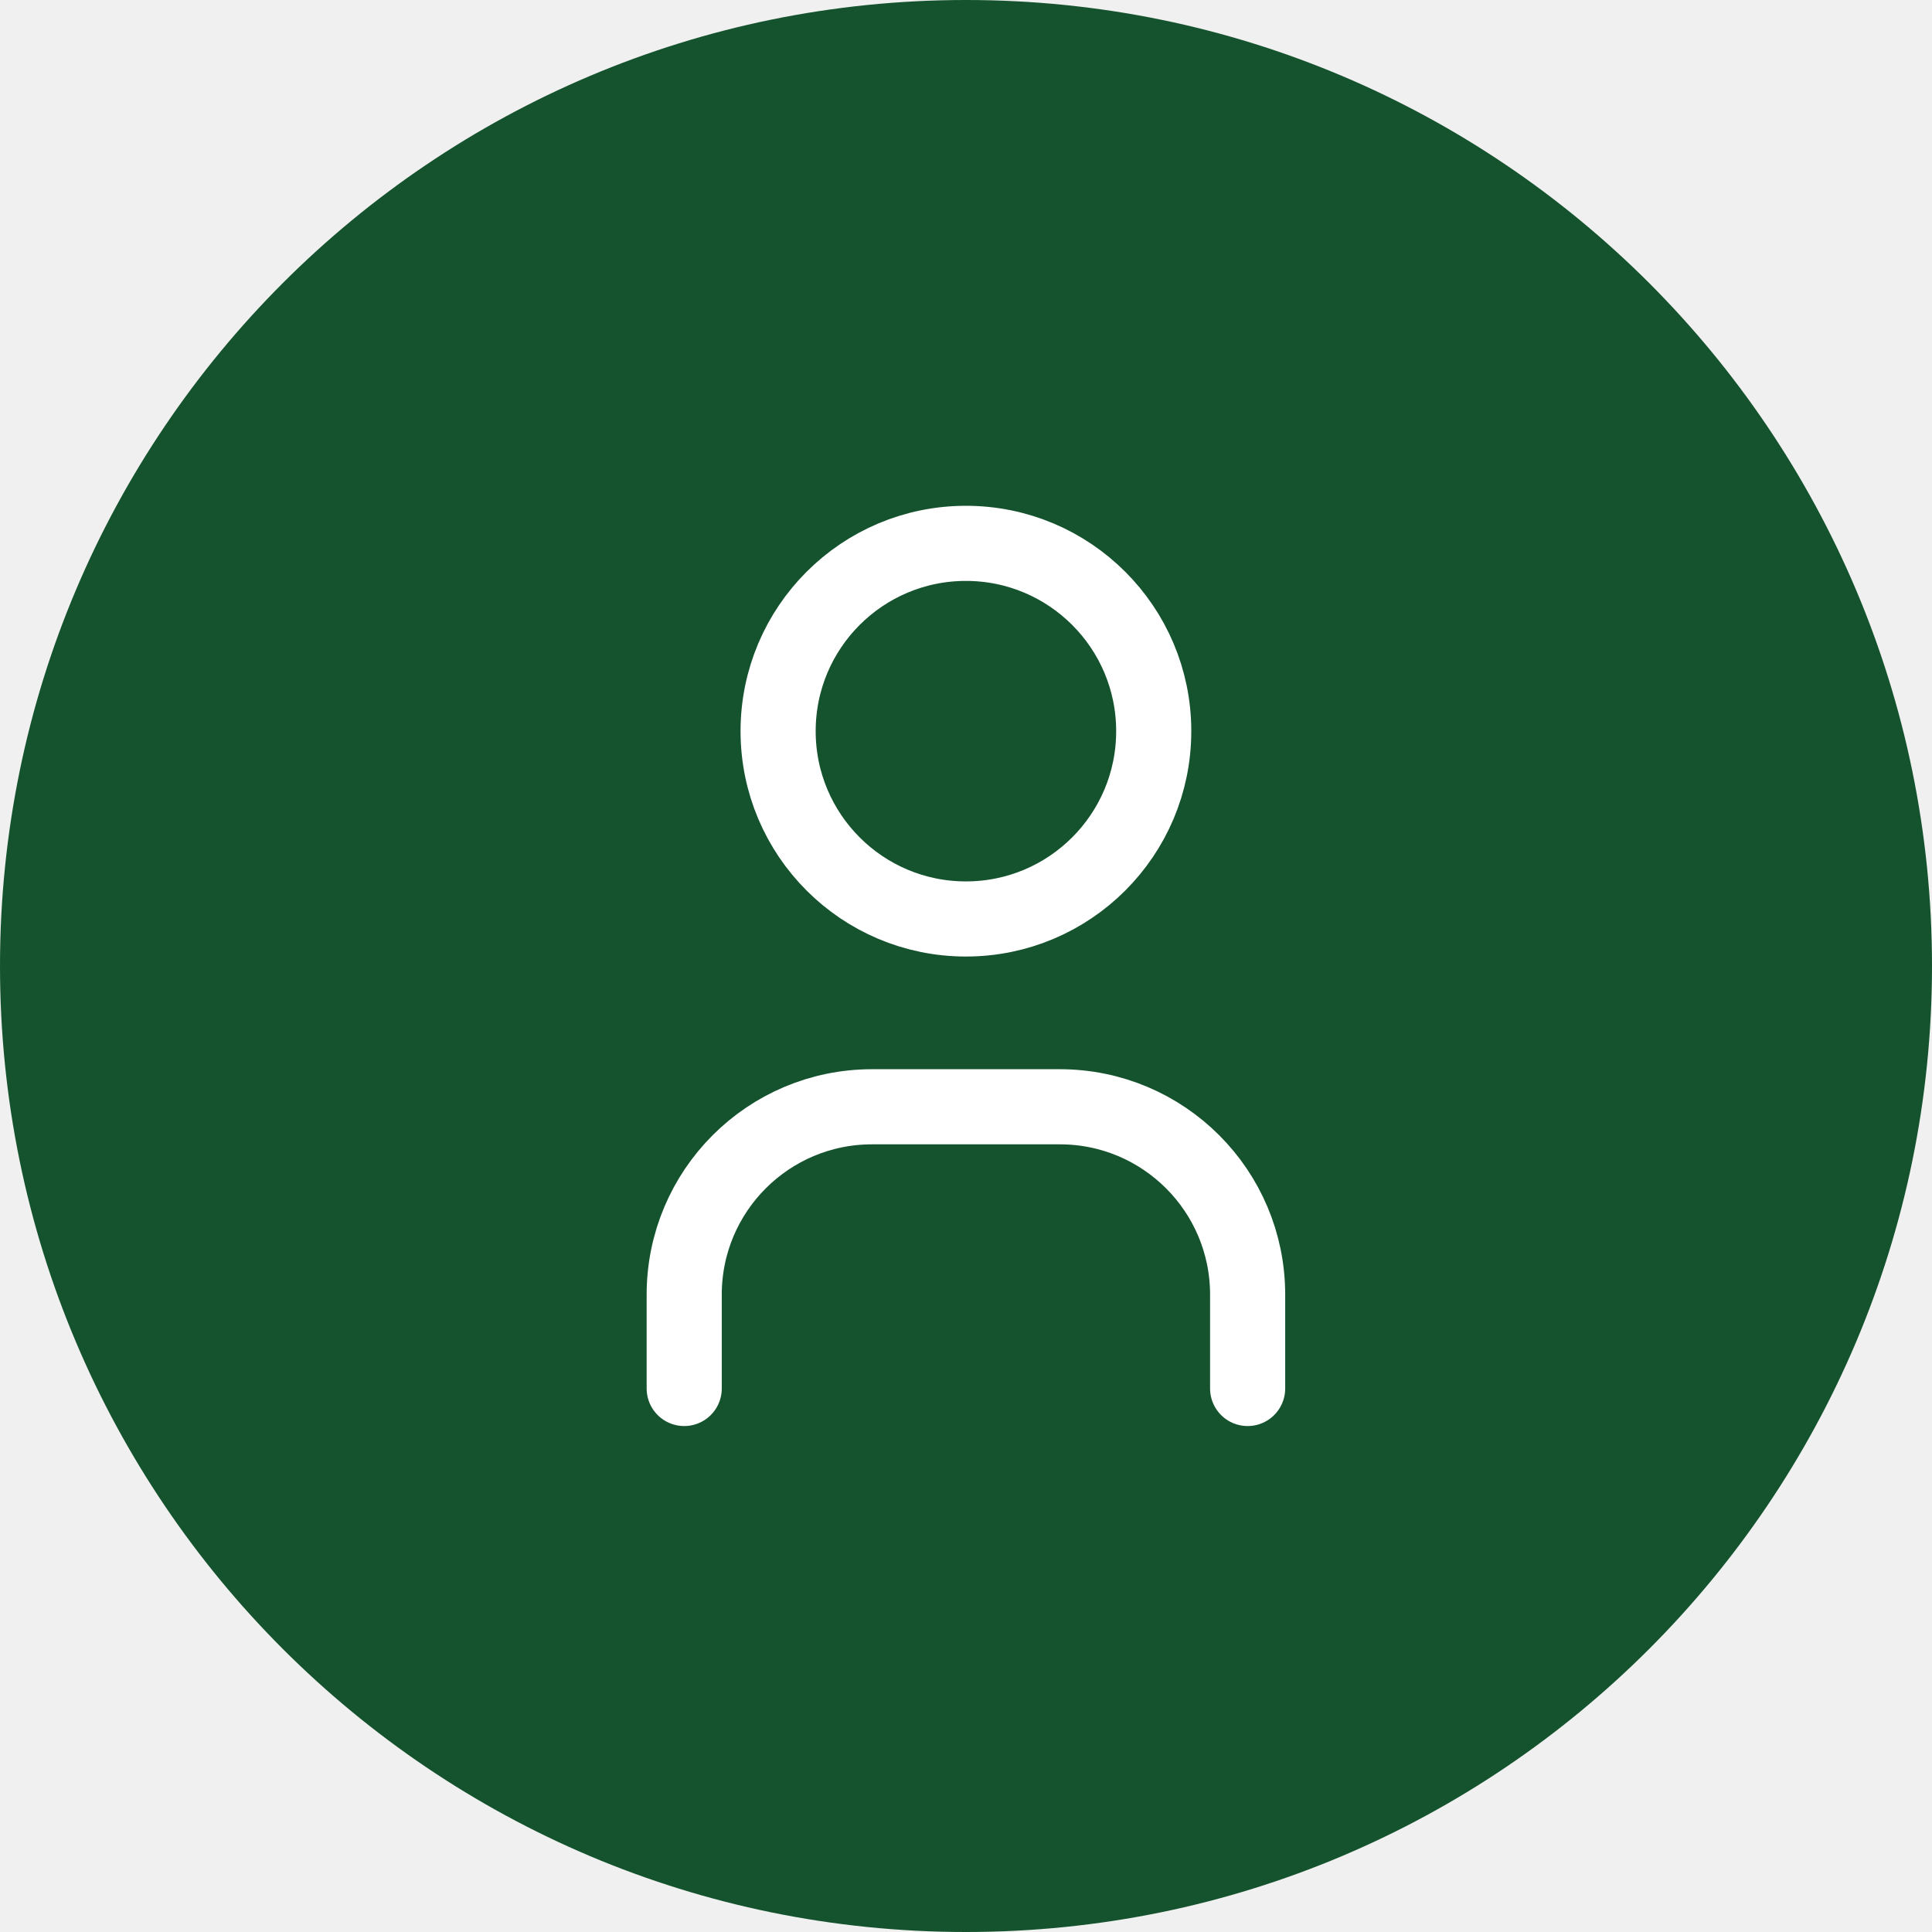
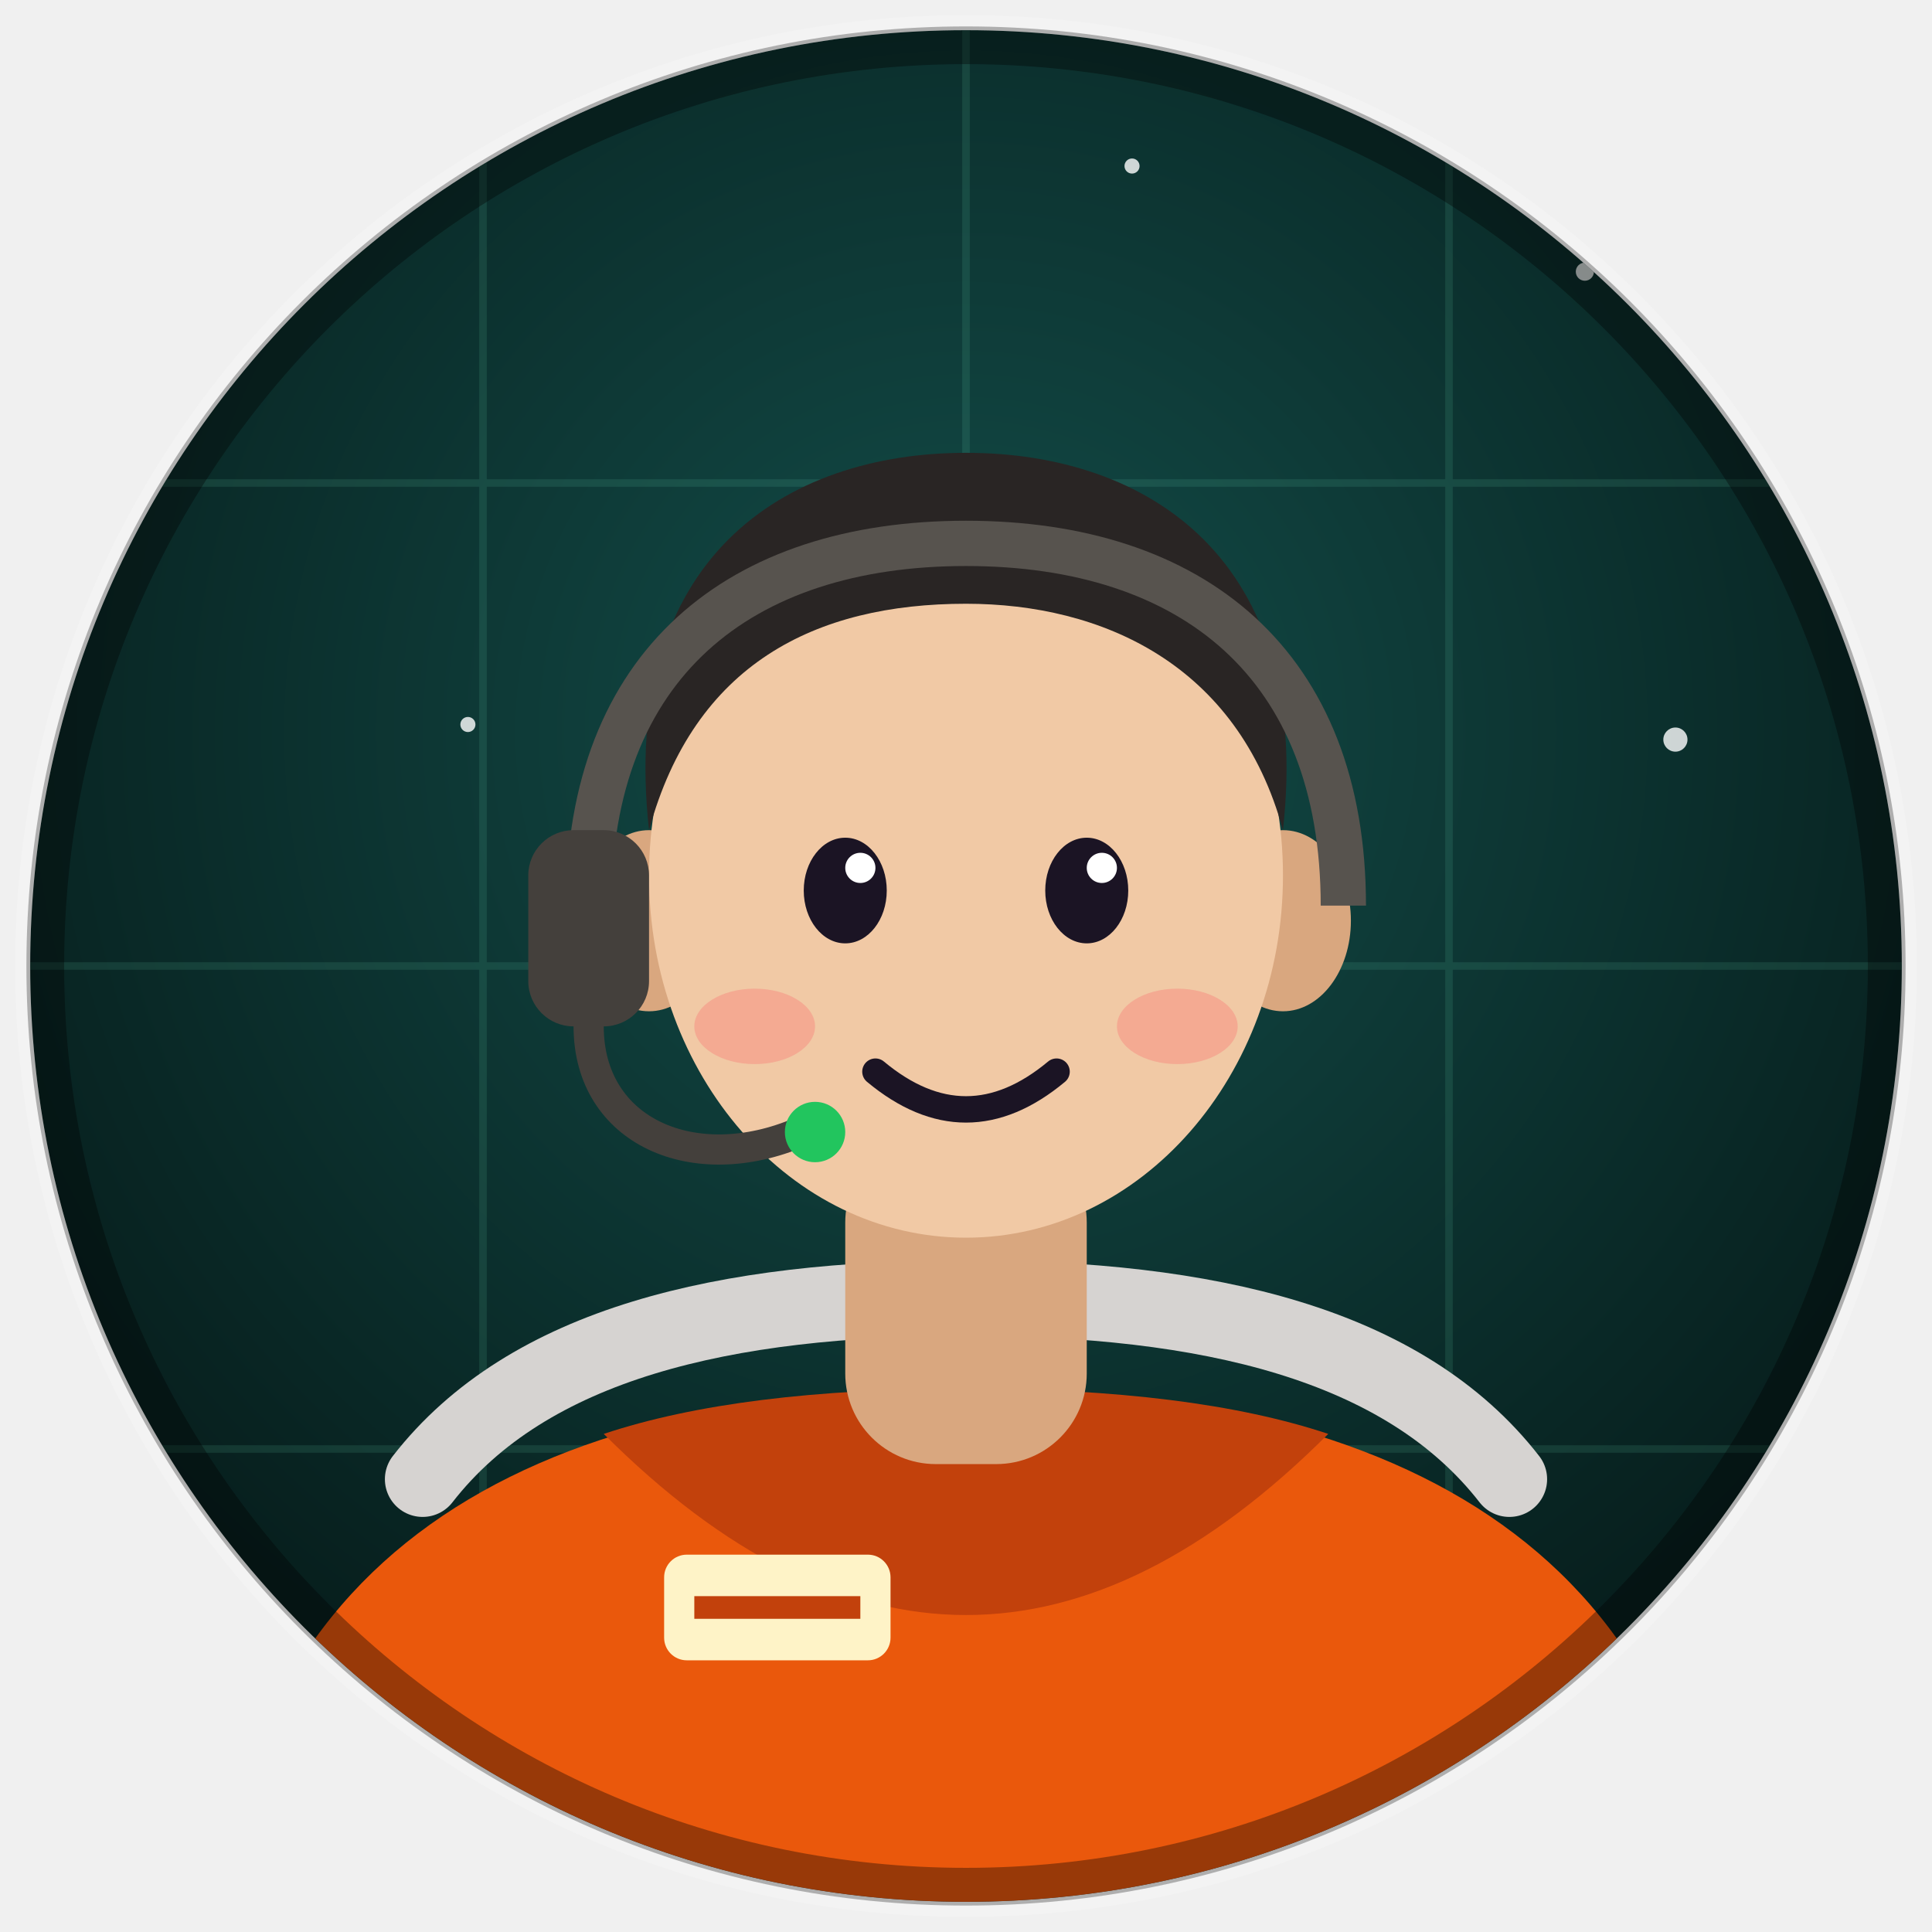
- <svg xmlns="http://www.w3.org/2000/svg" viewBox="0 0 96 96" role="img" aria-label="Tripulante">
-   <circle cx="48" cy="48" r="48" fill="#14532d" />
-   <g transform="translate(20 20) scale(2.333)" fill="none" stroke="#fff" stroke-width="1.6" stroke-linecap="round" stroke-linejoin="round">
-     <path d="M8 7a4 4 0 1 0 8 0a4 4 0 0 0 -8 0" />
-     <path d="M6 21v-2a4 4 0 0 1 4 -4h4a4 4 0 0 1 4 4v2" />
+ <svg xmlns="http://www.w3.org/2000/svg" viewBox="0 0 256 256" role="img" aria-label="Tripulante">
+   <defs>
+     <clipPath id="c">
+       <circle cx="128" cy="128" r="124" />
+     </clipPath>
+     <radialGradient id="bg" cx="50%" cy="38%" r="70%">
+       <stop offset="0" stop-color="#134e4a" />
+       <stop offset="1" stop-color="#041312" />
+     </radialGradient>
+   </defs>
+   <g clip-path="url(#c)">
+     <rect width="256" height="256" fill="url(#bg)" />
+     <g stroke="#6ee7b7" stroke-opacity=".12" stroke-width="1">
+       <path d="M0 64H256M0 128H256M0 192H256M64 0V256M128 0V256M192 0V256" />
+     </g>
+     <g fill="#fff" opacity=".8">
+       <circle cx="34" cy="44" r="1.5" />
+       <circle cx="210" cy="36" r="1.2" />
+       <circle cx="62" cy="96" r="1" />
+       <circle cx="222" cy="98" r="1.6" />
+       <circle cx="150" cy="22" r="1" />
+     </g>
+     <path d="M28 262 C30 206 70 184 128 184 C186 184 226 206 228 262Z" fill="#ea580c" />
+     <path d="M128 184 C108 184 92 186 80 190 C96 206 112 214 128 214 C144 214 160 206 176 190 C164 186 148 184 128 184Z" fill="#c2410c" />
+     <rect x="88" y="206" width="30" height="14" rx="3" fill="#fef3c7" />
+     <path d="M92 213 h22" stroke="#c2410c" stroke-width="3" />
+     <path d="M56 196 C70 178 96 172 128 172 C160 172 186 178 200 196" stroke="#d6d3d1" stroke-width="10" fill="none" stroke-linecap="round" />
+     <rect x="112" y="150" width="32" height="44" rx="12" fill="#d9a77f" />
+     <ellipse cx="86" cy="122" rx="9" ry="12" fill="#d9a77f" />
+     <ellipse cx="170" cy="122" rx="9" ry="12" fill="#d9a77f" />
+     <ellipse cx="128" cy="116" rx="42" ry="48" fill="#f1c9a5" />
+     <path d="M86 110 C82 74 104 60 128 60 C152 60 174 74 170 110 C164 88 146 80 128 80 C108 80 92 88 86 110Z" fill="#292524" />
+     <path d="M78 120 C78 88 98 72 128 72 C158 72 178 88 178 120" stroke="#57534e" stroke-width="6" fill="none" />
+     <rect x="70" y="110" width="16" height="26" rx="6" fill="#44403c" />
+     <path d="M78 136 C78 150 92 156 106 150" stroke="#44403c" stroke-width="4" fill="none" stroke-linecap="round" />
+     <circle cx="108" cy="150" r="4" fill="#22c55e" />
+     <ellipse cx="100" cy="136" rx="8" ry="5" fill="#f87171" opacity=".35" />
+     <ellipse cx="156" cy="136" rx="8" ry="5" fill="#f87171" opacity=".35" />
+     <ellipse cx="112" cy="118" rx="5.5" ry="7" fill="#1b1424" />
+     <ellipse cx="144" cy="118" rx="5.5" ry="7" fill="#1b1424" />
+     <circle cx="114" cy="115" r="2" fill="#fff" />
+     <circle cx="146" cy="115" r="2" fill="#fff" />
+     <path d="M116 142 q12 10 24 0" fill="none" stroke="#1b1424" stroke-width="3.5" stroke-linecap="round" />
  </g>
+   <circle cx="128" cy="128" r="122" fill="none" stroke="#000" stroke-opacity=".35" stroke-width="5" />
+   <circle cx="128" cy="128" r="125" fill="none" stroke="#fff" stroke-opacity=".18" stroke-width="2" />
</svg>
